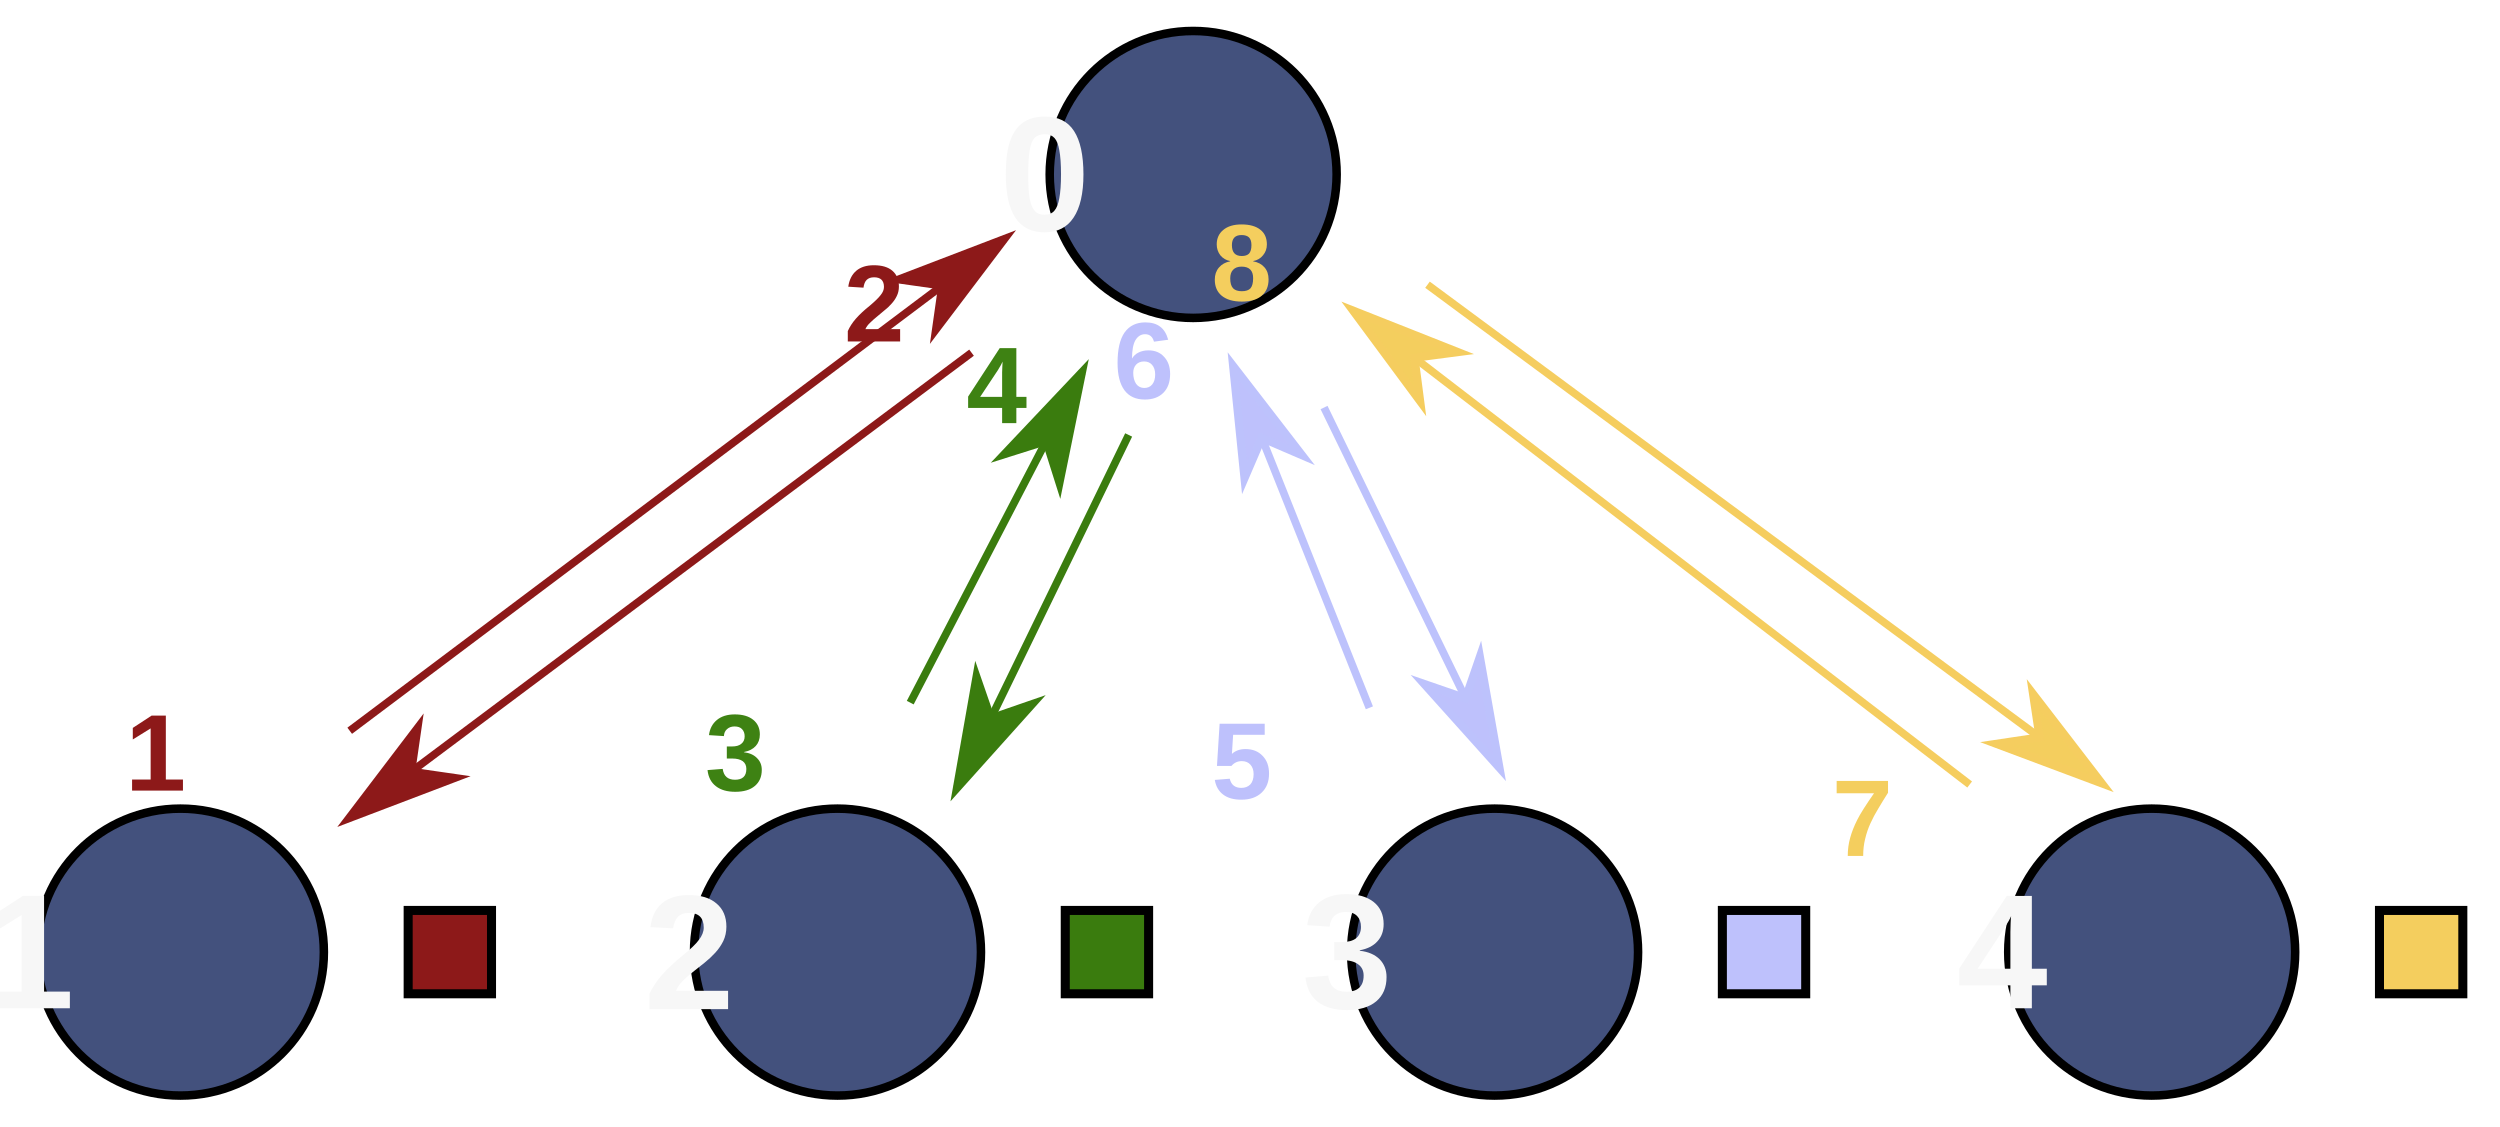
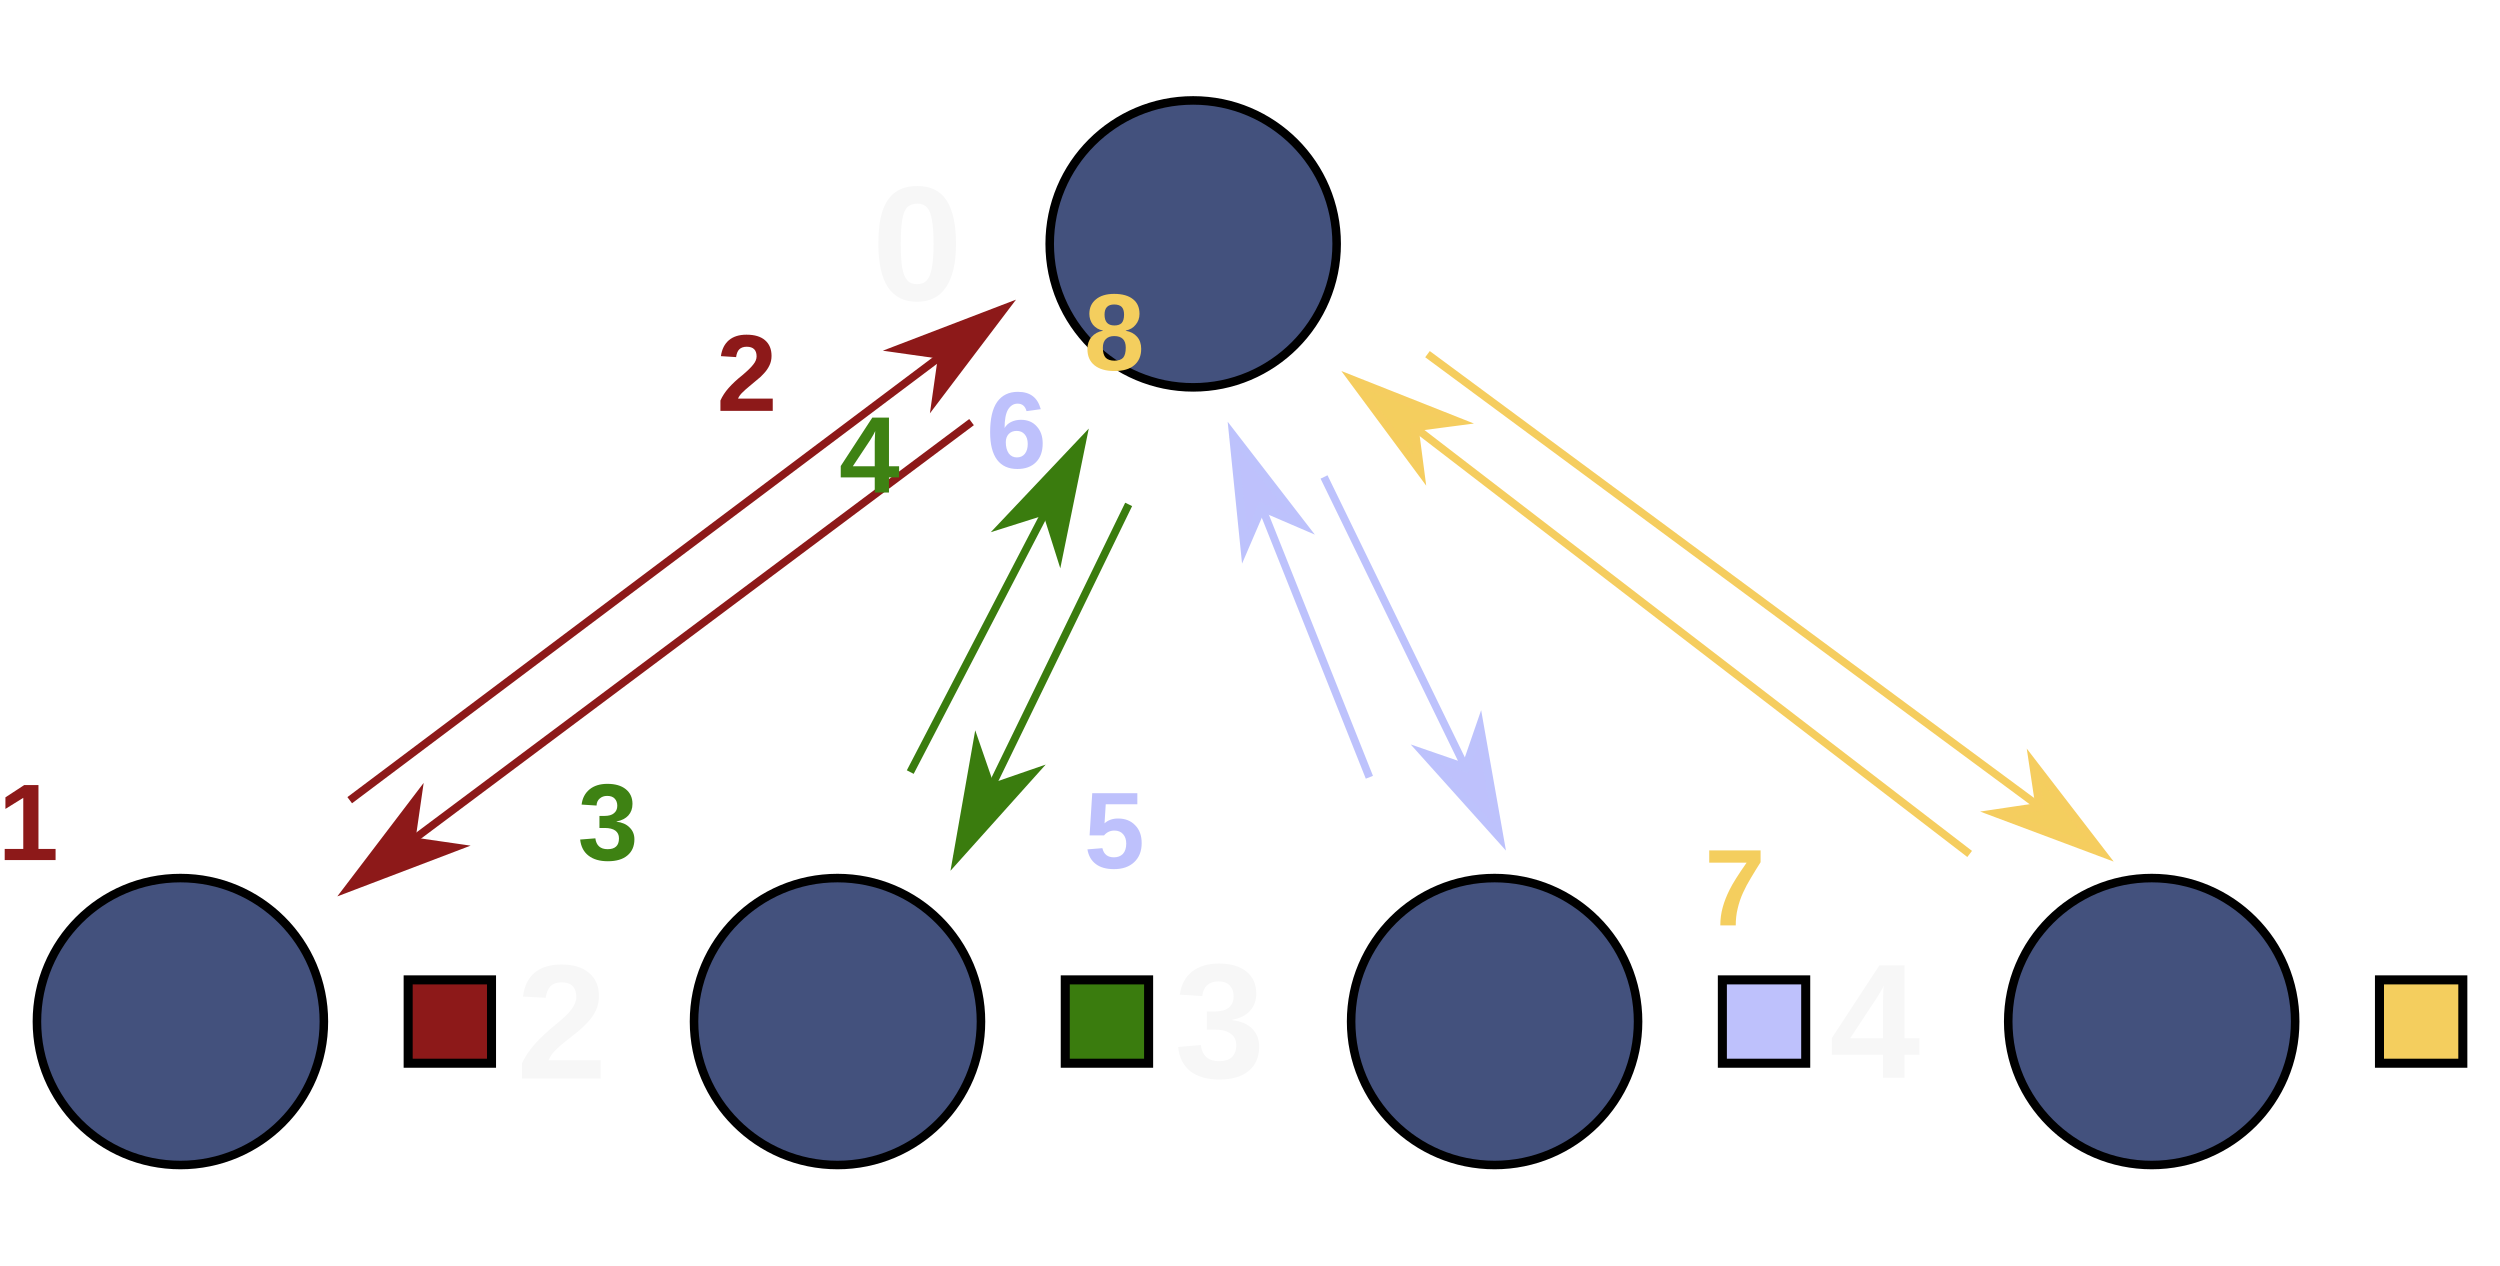
- <svg xmlns="http://www.w3.org/2000/svg" xmlns:ns1="http://www.openswatchbook.org/uri/2009/osb" width="162mm" height="73mm" viewBox="0 0 162 73" version="1.1" id="svg8">
+ <svg xmlns="http://www.w3.org/2000/svg" xmlns:ns1="http://www.openswatchbook.org/uri/2009/osb" width="162mm" height="82mm" viewBox="0 0 162 82" version="1.1" id="svg8">
  <defs id="defs2">
    <marker style="overflow:visible" id="marker3677" refX="0" refY="0" orient="auto">
      <path transform="matrix(0.8,0,0,0.8,10,0)" style="fill:#f4ce5e;fill-opacity:1;fill-rule:evenodd;stroke:#f5cd5f;stroke-width:1pt;stroke-opacity:1" d="M 0,0 5,-5 -12.5,0 5,5 Z" id="path3675" />
    </marker>
    <marker orient="auto" refY="0" refX="0" id="marker3673" style="overflow:visible">
      <path id="path3671" d="M 0,0 5,-5 -12.5,0 5,5 Z" style="fill:#bec1fc;fill-opacity:1;fill-rule:evenodd;stroke:#bdc2fc;stroke-width:1pt;stroke-opacity:1" transform="matrix(0.8,0,0,0.8,10,0)" />
    </marker>
    <marker orient="auto" refY="0" refX="0" id="marker3669" style="overflow:visible">
      <path id="path3667" d="M 0,0 5,-5 -12.5,0 5,5 Z" style="fill:#f4ce5e;fill-opacity:1;fill-rule:evenodd;stroke:#f5cd5f;stroke-width:1pt;stroke-opacity:1" transform="matrix(0.8,0,0,0.8,10,0)" />
    </marker>
    <marker style="overflow:visible" id="marker3663" refX="0" refY="0" orient="auto">
      <path transform="matrix(0.8,0,0,0.8,10,0)" style="fill:#bec1fc;fill-opacity:1;fill-rule:evenodd;stroke:#bdc2fc;stroke-width:1pt;stroke-opacity:1" d="M 0,0 5,-5 -12.5,0 5,5 Z" id="path3661" />
    </marker>
    <marker orient="auto" refY="0" refX="0" id="marker3641" style="overflow:visible">
      <path id="path3639" d="M 0,0 5,-5 -12.5,0 5,5 Z" style="fill:#3a7c0e;fill-opacity:1;fill-rule:evenodd;stroke:#3a7c0e;stroke-width:1pt;stroke-opacity:1" transform="matrix(0.8,0,0,0.8,10,0)" />
    </marker>
    <marker style="overflow:visible" id="marker3631" refX="0" refY="0" orient="auto">
      <path transform="matrix(0.8,0,0,0.8,10,0)" style="fill:#8d1919;fill-opacity:1;fill-rule:evenodd;stroke:#8d1919;stroke-width:1pt;stroke-opacity:1" d="M 0,0 5,-5 -12.5,0 5,5 Z" id="path3629" />
    </marker>
    <marker style="overflow:visible" id="marker13223" refX="0" refY="0" orient="auto">
      <path transform="matrix(0.8,0,0,0.8,10,0)" style="fill:#f4ce5e;fill-opacity:1;fill-rule:evenodd;stroke:#f4ce5e;stroke-width:1pt;stroke-opacity:1" d="M 0,0 5,-5 -12.5,0 5,5 Z" id="path13221" />
    </marker>
    <marker style="overflow:visible" id="marker11427" refX="0" refY="0" orient="auto">
      <path transform="matrix(0.8,0,0,0.8,10,0)" style="fill:#3a7c0e;fill-opacity:1;fill-rule:evenodd;stroke:#3a7c0e;stroke-width:1pt;stroke-opacity:1" d="M 0,0 5,-5 -12.5,0 5,5 Z" id="path11425" />
    </marker>
    <marker style="overflow:visible" id="marker4589" refX="0" refY="0" orient="auto">
      <path transform="scale(-0.6)" d="M 8.719,4.034 -2.207,0.016 8.719,-4.002 c -1.745,2.372 -1.735,5.617 -6e-7,8.035 z" style="fill:#000000;fill-opacity:1;fill-rule:evenodd;stroke:#000000;stroke-width:0.625;stroke-linejoin:round;stroke-opacity:1" id="path4587" />
    </marker>
    <marker orient="auto" refY="0" refX="0" id="Arrow1Send" style="overflow:visible">
      <path id="path948" d="M 0,0 5,-5 -12.5,0 5,5 Z" style="fill:#000000;fill-opacity:1;fill-rule:evenodd;stroke:#000000;stroke-width:1pt;stroke-opacity:1" transform="matrix(-0.2,0,0,-0.2,-1.2,0)" />
    </marker>
    <marker orient="auto" refY="0" refX="0" id="TriangleOutS" style="overflow:visible">
      <path id="path1081" d="M 5.77,0 -2.88,5 V -5 Z" style="fill:#000000;fill-opacity:1;fill-rule:evenodd;stroke:#000000;stroke-width:1pt;stroke-opacity:1" transform="scale(0.2)" />
    </marker>
    <marker orient="auto" refY="0" refX="0" id="marker4029" style="overflow:visible">
      <path id="path4027" style="fill:#000000;fill-opacity:1;fill-rule:evenodd;stroke:#000000;stroke-width:0.625;stroke-linejoin:round;stroke-opacity:1" d="M 8.719,4.034 -2.207,0.016 8.719,-4.002 c -1.745,2.372 -1.735,5.617 -6e-7,8.035 z" transform="scale(-0.6)" />
    </marker>
    <marker orient="auto" refY="0" refX="0" id="marker3953" style="overflow:visible">
      <path id="path3951" d="M 0,0 5,-5 -12.5,0 5,5 Z" style="fill:#000000;fill-opacity:1;fill-rule:evenodd;stroke:#000000;stroke-width:1pt;stroke-opacity:1" transform="matrix(-0.4,0,0,-0.4,-4,0)" />
    </marker>
    <marker orient="auto" refY="0" refX="0" id="Arrow1Mend" style="overflow:visible">
      <path id="path942" d="M 0,0 5,-5 -12.5,0 5,5 Z" style="fill:#000000;fill-opacity:1;fill-rule:evenodd;stroke:#000000;stroke-width:1pt;stroke-opacity:1" transform="matrix(-0.4,0,0,-0.4,-4,0)" />
    </marker>
    <marker orient="auto" refY="0" refX="0" id="Arrow2Mend" style="overflow:visible">
      <path id="path960" style="fill:#000000;fill-opacity:1;fill-rule:evenodd;stroke:#000000;stroke-width:0.625;stroke-linejoin:round;stroke-opacity:1" d="M 8.719,4.034 -2.207,0.016 8.719,-4.002 c -1.745,2.372 -1.735,5.617 -6e-7,8.035 z" transform="scale(-0.6)" />
    </marker>
    <marker style="overflow:visible" id="marker3275" refX="0" refY="0" orient="auto">
      <path transform="matrix(-1.1,0,0,-1.1,-1.1,0)" d="M 8.719,4.034 -2.207,0.016 8.719,-4.002 c -1.745,2.372 -1.735,5.617 -6e-7,8.035 z" style="fill:#000000;fill-opacity:1;fill-rule:evenodd;stroke:#000000;stroke-width:0.625;stroke-linejoin:round;stroke-opacity:1" id="path3273" />
    </marker>
    <marker orient="auto" refY="0" refX="0" id="marker1671" style="overflow:visible">
      <path id="path1669" d="M 0,0 5,-5 -12.5,0 5,5 Z" style="fill:#000000;fill-opacity:1;fill-rule:evenodd;stroke:#000000;stroke-width:1pt;stroke-opacity:1" transform="matrix(-0.8,0,0,-0.8,-10,0)" />
    </marker>
    <marker orient="auto" refY="0" refX="0" id="Arrow1Lstart" style="overflow:visible">
      <path id="path933" d="M 0,0 5,-5 -12.5,0 5,5 Z" style="fill:#000000;fill-opacity:1;fill-rule:evenodd;stroke:#000000;stroke-width:1pt;stroke-opacity:1" transform="matrix(0.8,0,0,0.8,10,0)" />
    </marker>
    <marker orient="auto" refY="0" refX="0" id="marker1273" style="overflow:visible">
      <path id="path1271" d="M 0,0 5,-5 -12.5,0 5,5 Z" style="fill:#000000;fill-opacity:1;fill-rule:evenodd;stroke:#000000;stroke-width:1pt;stroke-opacity:1" transform="matrix(-0.8,0,0,-0.8,-10,0)" />
    </marker>
    <marker orient="auto" refY="0" refX="0" id="TriangleInL" style="overflow:visible">
      <path id="path1066" d="M 5.77,0 -2.88,5 V -5 Z" style="fill:#000000;fill-opacity:1;fill-rule:evenodd;stroke:#000000;stroke-width:1pt;stroke-opacity:1" transform="scale(-0.8)" />
    </marker>
    <marker orient="auto" refY="0" refX="0" id="Arrow1Lend" style="overflow:visible">
      <path id="path936" d="M 0,0 5,-5 -12.5,0 5,5 Z" style="fill:#000000;fill-opacity:1;fill-rule:evenodd;stroke:#000000;stroke-width:1pt;stroke-opacity:1" transform="matrix(-0.8,0,0,-0.8,-10,0)" />
    </marker>
    <marker style="overflow:visible" id="marker6441" refX="0" refY="0" orient="auto">
      <path transform="matrix(0.8,0,0,0.8,10,0)" style="fill:#000000;fill-opacity:1;fill-rule:evenodd;stroke:#000000;stroke-width:1pt;stroke-opacity:1" d="M 0,0 5,-5 -12.5,0 5,5 Z" id="path6439" />
    </marker>
    <marker style="overflow:visible" id="marker5866" refX="0" refY="0" orient="auto">
      <path transform="scale(0.4)" style="fill:#000000;fill-opacity:1;fill-rule:evenodd;stroke:#000000;stroke-width:1pt;stroke-opacity:1" d="M 5.77,0 -2.88,5 V -5 Z" id="path5864" />
    </marker>
    <marker style="overflow:visible" id="marker5862" refX="0" refY="0" orient="auto">
      <path transform="scale(0.4)" style="fill:#000000;fill-opacity:1;fill-rule:evenodd;stroke:#000000;stroke-width:1pt;stroke-opacity:1" d="M 5.77,0 -2.88,5 V -5 Z" id="path5860" />
    </marker>
    <marker style="overflow:visible" id="marker5858" refX="0" refY="0" orient="auto">
      <path transform="scale(0.4)" style="fill:#000000;fill-opacity:1;fill-rule:evenodd;stroke:#000000;stroke-width:1pt;stroke-opacity:1" d="M 5.77,0 -2.88,5 V -5 Z" id="path5856" />
    </marker>
    <marker style="overflow:visible" id="TriangleOutL" refX="0" refY="0" orient="auto">
      <path transform="scale(0.8)" style="fill:#000000;fill-opacity:1;fill-rule:evenodd;stroke:#000000;stroke-width:1pt;stroke-opacity:1" d="M 5.77,0 -2.88,5 V -5 Z" id="path3096" />
    </marker>
    <marker style="overflow:visible" id="TriangleOutM" refX="0" refY="0" orient="auto">
      <path transform="scale(0.4)" style="fill:#000000;fill-opacity:1;fill-rule:evenodd;stroke:#000000;stroke-width:1pt;stroke-opacity:1" d="M 5.77,0 -2.88,5 V -5 Z" id="path3099" />
    </marker>
    <marker style="overflow:visible" id="marker5850" refX="0" refY="0" orient="auto">
      <path transform="matrix(-0.8,0,0,-0.8,-10,0)" style="fill:#000000;fill-opacity:1;fill-rule:evenodd;stroke:#000000;stroke-width:1pt;stroke-opacity:1" d="M 0,0 5,-5 -12.5,0 5,5 Z" id="path5848" />
    </marker>
    <linearGradient ns1:paint="solid" id="linearGradient9526">
      <stop id="stop9524" offset="0" style="stop-color:#ffffff;stop-opacity:1;" />
    </linearGradient>
    <marker orient="auto" refY="0" refX="0" id="marker8080" style="overflow:visible">
      <path id="path8078" d="M 5.77,0 -2.88,5 V -5 Z" style="fill:#000000;fill-opacity:1;fill-rule:evenodd;stroke:#000000;stroke-width:1pt;stroke-opacity:1" transform="scale(0.8)" />
    </marker>
    <marker orient="auto" refY="0" refX="0" id="marker7624" style="overflow:visible">
      <path id="path7622" d="M 5.77,0 -2.88,5 V -5 Z" style="fill:#000000;fill-opacity:1;fill-rule:evenodd;stroke:#000000;stroke-width:1pt;stroke-opacity:1" transform="scale(0.8)" />
    </marker>
    <marker style="overflow:visible" id="Arrow2Lend" refX="0" refY="0" orient="auto">
      <path transform="matrix(-1.1,0,0,-1.1,-1.1,0)" d="M 8.719,4.034 -2.207,0.016 8.719,-4.002 c -1.745,2.372 -1.735,5.617 -6e-7,8.035 z" style="fill:#000000;fill-opacity:1;fill-rule:evenodd;stroke:#000000;stroke-width:0.625;stroke-linejoin:round;stroke-opacity:1" id="path5519" />
    </marker>
    <marker style="overflow:visible" id="Arrow1Lstart-9" refX="0" refY="0" orient="auto">
      <path transform="matrix(0.8,0,0,0.8,10,0)" style="fill:#000000;fill-opacity:1;fill-rule:evenodd;stroke:#000000;stroke-width:1pt;stroke-opacity:1" d="M 0,0 5,-5 -12.5,0 5,5 Z" id="path5498" />
    </marker>
    <marker style="overflow:visible" id="Arrow1Lend-0" refX="0" refY="0" orient="auto">
      <path transform="matrix(-0.8,0,0,-0.8,-10,0)" style="fill:#000000;fill-opacity:1;fill-rule:evenodd;stroke:#000000;stroke-width:1pt;stroke-opacity:1" d="M 0,0 5,-5 -12.5,0 5,5 Z" id="path5501" />
    </marker>
    <linearGradient ns1:paint="solid" id="linearGradient4715">
      <stop id="stop4713" offset="0" style="stop-color:#000000;stop-opacity:1;" />
    </linearGradient>
    <marker orient="auto" refY="0" refX="0" id="marker3397" style="overflow:visible">
      <path id="path3395" d="M 0,0 5,-5 -12.5,0 5,5 Z" style="fill:#000000;fill-opacity:1;fill-rule:evenodd;stroke:#000000;stroke-width:1pt;stroke-opacity:1" transform="matrix(0.8,0,0,0.8,10,0)" />
    </marker>
    <marker style="overflow:visible" id="marker3393" refX="0" refY="0" orient="auto">
      <path transform="matrix(0.8,0,0,0.8,10,0)" style="fill:#000000;fill-opacity:1;fill-rule:evenodd;stroke:#000000;stroke-width:1pt;stroke-opacity:1" d="M 0,0 5,-5 -12.5,0 5,5 Z" id="path3391" />
    </marker>
    <marker orient="auto" refY="0" refX="0" id="marker3217" style="overflow:visible">
      <path id="path2954" d="M 0,0 5,-5 -12.5,0 5,5 Z" style="fill:#8d1919;fill-opacity:1;fill-rule:evenodd;stroke:#8d1919;stroke-width:1pt;stroke-opacity:1" transform="matrix(0.8,0,0,0.8,10,0)" />
    </marker>
    <marker style="overflow:visible" id="marker8080-7" refX="0" refY="0" orient="auto">
      <path transform="scale(0.8)" style="fill:#000000;fill-opacity:1;fill-rule:evenodd;stroke:#000000;stroke-width:1pt;stroke-opacity:1" d="M 5.77,0 -2.88,5 V -5 Z" id="path8078-7" />
    </marker>
    <marker style="overflow:visible" id="marker7624-2" refX="0" refY="0" orient="auto">
      <path transform="scale(0.8)" style="fill:#000000;fill-opacity:1;fill-rule:evenodd;stroke:#000000;stroke-width:1pt;stroke-opacity:1" d="M 5.77,0 -2.88,5 V -5 Z" id="path7622-0" />
    </marker>
    <marker orient="auto" refY="0" refX="0" id="Arrow2Lend-9" style="overflow:visible">
      <path id="path5519-0" style="fill:#000000;fill-opacity:1;fill-rule:evenodd;stroke:#000000;stroke-width:0.625;stroke-linejoin:round;stroke-opacity:1" d="M 8.719,4.034 -2.207,0.016 8.719,-4.002 c -1.745,2.372 -1.735,5.617 -6e-7,8.035 z" transform="matrix(-1.1,0,0,-1.1,-1.1,0)" />
    </marker>
    <marker orient="auto" refY="0" refX="0" id="Arrow1Lstart-7" style="overflow:visible">
      <path id="path5498-1" d="M 0,0 5,-5 -12.5,0 5,5 Z" style="fill:#000000;fill-opacity:1;fill-rule:evenodd;stroke:#000000;stroke-width:1pt;stroke-opacity:1" transform="matrix(0.8,0,0,0.8,10,0)" />
    </marker>
    <marker orient="auto" refY="0" refX="0" id="Arrow1Lend-6" style="overflow:visible">
      <path id="path5501-0" d="M 0,0 5,-5 -12.5,0 5,5 Z" style="fill:#000000;fill-opacity:1;fill-rule:evenodd;stroke:#000000;stroke-width:1pt;stroke-opacity:1" transform="matrix(-0.8,0,0,-0.8,-10,0)" />
    </marker>
  </defs>
-   <g id="layer1" transform="translate(0,-224)">
-     <g id="g8753">
-       <circle r="9.297" cy="235.304" cx="77.318" id="path94" style="opacity:1;fill:#43517d;fill-opacity:1;stroke:#000000;stroke-width:0.554;stroke-opacity:1" />
-       <circle style="opacity:1;fill:#43517d;fill-opacity:1;stroke:#000000;stroke-width:0.554;stroke-opacity:1" id="circle102" cx="11.69" cy="285.696" r="9.297" />
-       <rect style="opacity:1;fill:#8d1919;fill-opacity:1;stroke:#000000;stroke-width:0.586;stroke-opacity:1" id="rect104" width="5.401" height="5.401" x="26.449" y="282.996" />
-       <circle r="9.297" cy="285.696" cx="54.27" id="circle108" style="opacity:1;fill:#43517d;fill-opacity:1;stroke:#000000;stroke-width:0.554;stroke-opacity:1" />
-       <rect y="282.996" x="69.029" height="5.401" width="5.401" id="rect110" style="opacity:1;fill:#3a7c0e;fill-opacity:1;stroke:#000000;stroke-width:0.586;stroke-opacity:1" />
-       <circle style="opacity:1;fill:#43517d;fill-opacity:1;stroke:#000000;stroke-width:0.554;stroke-opacity:1" id="circle114" cx="96.85" cy="285.696" r="9.297" />
-       <rect style="opacity:1;fill:#bec1fc;fill-opacity:1;stroke:#000000;stroke-width:0.586;stroke-opacity:1" id="rect116" width="5.401" height="5.401" x="111.609" y="282.996" />
-       <circle r="9.297" cy="285.696" cx="139.43" id="circle120" style="opacity:1;fill:#43517d;fill-opacity:1;stroke:#000000;stroke-width:0.554;stroke-opacity:1" />
-       <rect y="282.996" x="154.19" height="5.401" width="5.401" id="rect122" style="opacity:1;fill:#f4ce5e;fill-opacity:1;stroke:#000000;stroke-width:0.586;stroke-opacity:1" />
-       <text id="text13647" y="238.947" x="77.328" style="font-style:normal;font-weight:normal;font-size:10.583px;line-height:1.25;font-family:sans-serif;letter-spacing:0px;word-spacing:0px;fill:#f7f7f7;fill-opacity:1;stroke:none;stroke-width:0.265" xml:space="preserve">
-         <tspan id="tspan13645" style="font-style:normal;font-variant:normal;font-weight:bold;font-stretch:normal;font-size:10.583px;font-family:Arial;-inkscape-font-specification:'Arial, Bold';font-variant-ligatures:normal;font-variant-caps:normal;font-variant-numeric:normal;font-feature-settings:normal;text-align:center;writing-mode:lr-tb;text-anchor:middle;fill:#f7f7f7;fill-opacity:1;stroke-width:0.265" y="238.947" x="77.328">0</tspan>
-       </text>
-       <text xml:space="preserve" style="font-style:normal;font-weight:normal;font-size:10.583px;line-height:1.25;font-family:sans-serif;letter-spacing:0px;word-spacing:0px;fill:#f7f7f7;fill-opacity:1;stroke:none;stroke-width:0.265" x="11.507" y="289.337" id="text13651">
-         <tspan x="11.507" y="289.337" style="font-style:normal;font-variant:normal;font-weight:bold;font-stretch:normal;font-size:10.583px;font-family:Arial;-inkscape-font-specification:'Arial, Bold';font-variant-ligatures:normal;font-variant-caps:normal;font-variant-numeric:normal;font-feature-settings:normal;text-align:center;writing-mode:lr-tb;text-anchor:middle;fill:#f7f7f7;fill-opacity:1;stroke-width:0.265" id="tspan13649">1</tspan>
-       </text>
-       <text id="text13655" y="289.391" x="54.301" style="font-style:normal;font-weight:normal;font-size:10.583px;line-height:1.25;font-family:sans-serif;letter-spacing:0px;word-spacing:0px;fill:#f7f7f7;fill-opacity:1;stroke:none;stroke-width:0.265" xml:space="preserve">
-         <tspan id="tspan13653" style="font-style:normal;font-variant:normal;font-weight:bold;font-stretch:normal;font-size:10.583px;font-family:Arial;-inkscape-font-specification:'Arial, Bold';font-variant-ligatures:normal;font-variant-caps:normal;font-variant-numeric:normal;font-feature-settings:normal;text-align:center;writing-mode:lr-tb;text-anchor:middle;fill:#f7f7f7;fill-opacity:1;stroke-width:0.265" y="289.391" x="54.301">2</tspan>
-       </text>
-       <text xml:space="preserve" style="font-style:normal;font-weight:normal;font-size:10.583px;line-height:1.25;font-family:sans-serif;letter-spacing:0px;word-spacing:0px;fill:#f7f7f7;fill-opacity:1;stroke:none;stroke-width:0.265" x="96.923" y="289.332" id="text13659">
-         <tspan x="96.923" y="289.332" style="font-style:normal;font-variant:normal;font-weight:bold;font-stretch:normal;font-size:10.583px;font-family:Arial;-inkscape-font-specification:'Arial, Bold';font-variant-ligatures:normal;font-variant-caps:normal;font-variant-numeric:normal;font-feature-settings:normal;text-align:center;writing-mode:lr-tb;text-anchor:middle;fill:#f7f7f7;fill-opacity:1;stroke-width:0.265" id="tspan13657">3</tspan>
-       </text>
-       <text id="text13663" y="289.337" x="139.381" style="font-style:normal;font-weight:normal;font-size:10.583px;line-height:1.25;font-family:sans-serif;letter-spacing:0px;word-spacing:0px;fill:#f7f7f7;fill-opacity:1;stroke:none;stroke-width:0.265" xml:space="preserve">
-         <tspan id="tspan13661" style="font-style:normal;font-variant:normal;font-weight:bold;font-stretch:normal;font-size:10.583px;font-family:Arial;-inkscape-font-specification:'Arial, Bold';font-variant-ligatures:normal;font-variant-caps:normal;font-variant-numeric:normal;font-feature-settings:normal;text-align:center;writing-mode:lr-tb;text-anchor:middle;fill:#f7f7f7;fill-opacity:1;stroke-width:0.265" y="289.337" x="139.381">4</tspan>
-       </text>
-       <g transform="rotate(-3.622611,43.84781,258.2527)" id="g3635">
-         <path style="fill:none;stroke:#8d1919;stroke-width:0.5;stroke-linecap:butt;stroke-linejoin:miter;stroke-miterlimit:4;stroke-dasharray:none;stroke-opacity:1;marker-start:url(#marker3217)" d="M 21.492,275.627 63.638,248.083" id="path2952" />
-         <path id="path3627" d="m 66.204,240.878 -44.328,29.11" style="fill:none;stroke:#8d1919;stroke-width:0.5;stroke-linecap:butt;stroke-linejoin:miter;stroke-miterlimit:4;stroke-dasharray:none;stroke-opacity:1;marker-start:url(#marker3631)" />
+   <g id="layer1" transform="translate(0,-215)">
+     <g id="g10859" transform="translate(0,-2)">
+       <g transform="translate(0,-2.499985)" id="g9303">
+         <g id="g9009">
+           <g id="g8753">
+             <circle style="opacity:1;fill:#43517d;fill-opacity:1;stroke:#000000;stroke-width:0.554;stroke-opacity:1" id="path94" cx="77.318" cy="235.304" r="9.297" />
+             <circle r="9.297" cy="285.696" cx="11.69" id="circle102" style="opacity:1;fill:#43517d;fill-opacity:1;stroke:#000000;stroke-width:0.554;stroke-opacity:1" />
+             <rect y="282.996" x="26.449" height="5.401" width="5.401" id="rect104" style="opacity:1;fill:#8d1919;fill-opacity:1;stroke:#000000;stroke-width:0.586;stroke-opacity:1" />
+             <circle style="opacity:1;fill:#43517d;fill-opacity:1;stroke:#000000;stroke-width:0.554;stroke-opacity:1" id="circle108" cx="54.27" cy="285.696" r="9.297" />
+             <rect style="opacity:1;fill:#3a7c0e;fill-opacity:1;stroke:#000000;stroke-width:0.586;stroke-opacity:1" id="rect110" width="5.401" height="5.401" x="69.029" y="282.996" />
+             <circle r="9.297" cy="285.696" cx="96.85" id="circle114" style="opacity:1;fill:#43517d;fill-opacity:1;stroke:#000000;stroke-width:0.554;stroke-opacity:1" />
+             <rect y="282.996" x="111.609" height="5.401" width="5.401" id="rect116" style="opacity:1;fill:#bec1fc;fill-opacity:1;stroke:#000000;stroke-width:0.586;stroke-opacity:1" />
+             <circle style="opacity:1;fill:#43517d;fill-opacity:1;stroke:#000000;stroke-width:0.554;stroke-opacity:1" id="circle120" cx="139.43" cy="285.696" r="9.297" />
+             <rect style="opacity:1;fill:#f4ce5e;fill-opacity:1;stroke:#000000;stroke-width:0.586;stroke-opacity:1" id="rect122" width="5.401" height="5.401" x="154.19" y="282.996" />
+             <text xml:space="preserve" style="font-style:normal;font-weight:normal;font-size:10.583px;line-height:1.25;font-family:sans-serif;letter-spacing:0px;word-spacing:0px;fill:#f7f7f7;fill-opacity:1;stroke:none;stroke-width:0.265" x="77.328" y="238.947" id="text13647">
+               <tspan x="77.328" y="238.947" style="font-style:normal;font-variant:normal;font-weight:bold;font-stretch:normal;font-size:10.583px;font-family:Arial;-inkscape-font-specification:'Arial, Bold';font-variant-ligatures:normal;font-variant-caps:normal;font-variant-numeric:normal;font-feature-settings:normal;text-align:center;writing-mode:lr-tb;text-anchor:middle;fill:#f7f7f7;fill-opacity:1;stroke-width:0.265" id="tspan13645">0</tspan>
+             </text>
+             <text id="text13651" y="289.337" x="11.507" style="font-style:normal;font-weight:normal;font-size:10.583px;line-height:1.25;font-family:sans-serif;letter-spacing:0px;word-spacing:0px;fill:#f7f7f7;fill-opacity:1;stroke:none;stroke-width:0.265" xml:space="preserve">
+               <tspan id="tspan13649" style="font-style:normal;font-variant:normal;font-weight:bold;font-stretch:normal;font-size:10.583px;font-family:Arial;-inkscape-font-specification:'Arial, Bold';font-variant-ligatures:normal;font-variant-caps:normal;font-variant-numeric:normal;font-feature-settings:normal;text-align:center;writing-mode:lr-tb;text-anchor:middle;fill:#f7f7f7;fill-opacity:1;stroke-width:0.265" y="289.337" x="11.507">1</tspan>
+             </text>
+             <text xml:space="preserve" style="font-style:normal;font-weight:normal;font-size:10.583px;line-height:1.25;font-family:sans-serif;letter-spacing:0px;word-spacing:0px;fill:#f7f7f7;fill-opacity:1;stroke:none;stroke-width:0.265" x="54.301" y="289.391" id="text13655">
+               <tspan x="54.301" y="289.391" style="font-style:normal;font-variant:normal;font-weight:bold;font-stretch:normal;font-size:10.583px;font-family:Arial;-inkscape-font-specification:'Arial, Bold';font-variant-ligatures:normal;font-variant-caps:normal;font-variant-numeric:normal;font-feature-settings:normal;text-align:center;writing-mode:lr-tb;text-anchor:middle;fill:#f7f7f7;fill-opacity:1;stroke-width:0.265" id="tspan13653">2</tspan>
+             </text>
+             <text id="text13659" y="289.332" x="96.923" style="font-style:normal;font-weight:normal;font-size:10.583px;line-height:1.25;font-family:sans-serif;letter-spacing:0px;word-spacing:0px;fill:#f7f7f7;fill-opacity:1;stroke:none;stroke-width:0.265" xml:space="preserve">
+               <tspan id="tspan13657" style="font-style:normal;font-variant:normal;font-weight:bold;font-stretch:normal;font-size:10.583px;font-family:Arial;-inkscape-font-specification:'Arial, Bold';font-variant-ligatures:normal;font-variant-caps:normal;font-variant-numeric:normal;font-feature-settings:normal;text-align:center;writing-mode:lr-tb;text-anchor:middle;fill:#f7f7f7;fill-opacity:1;stroke-width:0.265" y="289.332" x="96.923">3</tspan>
+             </text>
+             <text xml:space="preserve" style="font-style:normal;font-weight:normal;font-size:10.583px;line-height:1.25;font-family:sans-serif;letter-spacing:0px;word-spacing:0px;fill:#f7f7f7;fill-opacity:1;stroke:none;stroke-width:0.265" x="139.381" y="289.337" id="text13663">
+               <tspan x="139.381" y="289.337" style="font-style:normal;font-variant:normal;font-weight:bold;font-stretch:normal;font-size:10.583px;font-family:Arial;-inkscape-font-specification:'Arial, Bold';font-variant-ligatures:normal;font-variant-caps:normal;font-variant-numeric:normal;font-feature-settings:normal;text-align:center;writing-mode:lr-tb;text-anchor:middle;fill:#f7f7f7;fill-opacity:1;stroke-width:0.265" id="tspan13661">4</tspan>
+             </text>
+             <g id="g3635" transform="rotate(-3.622611,43.84781,258.2527)">
+               <path id="path2952" d="M 21.492,275.627 63.638,248.083" style="fill:none;stroke:#8d1919;stroke-width:0.5;stroke-linecap:butt;stroke-linejoin:miter;stroke-miterlimit:4;stroke-dasharray:none;stroke-opacity:1;marker-start:url(#marker3217)" />
+               <path style="fill:none;stroke:#8d1919;stroke-width:0.5;stroke-linecap:butt;stroke-linejoin:miter;stroke-miterlimit:4;stroke-dasharray:none;stroke-opacity:1;marker-start:url(#marker3631)" d="m 66.204,240.878 -44.328,29.11" id="path3627" />
+             </g>
+             <path id="path11423" d="m 62.016,275.053 11.121,-22.868" style="fill:none;stroke:#3a7c0e;stroke-width:0.5;stroke-linecap:butt;stroke-linejoin:miter;stroke-miterlimit:4;stroke-dasharray:none;stroke-opacity:1;marker-start:url(#marker11427)" />
+             <path style="fill:none;stroke:#3a7c0e;stroke-width:0.5;stroke-linecap:butt;stroke-linejoin:miter;stroke-miterlimit:4;stroke-dasharray:none;stroke-opacity:1;marker-start:url(#marker3641)" d="M 70.105,248.133 58.984,269.531" id="path3637" />
+             <path id="path3647" d="M 136.188,274.755 92.501,242.449" style="fill:#f4ce5e;stroke:#f5cd5f;stroke-width:0.5;stroke-linecap:butt;stroke-linejoin:miter;stroke-miterlimit:4;stroke-dasharray:none;stroke-opacity:1;marker-start:url(#marker3677)" />
+             <path style="fill:#f4ce5e;stroke:#f5cd5f;stroke-width:0.5;stroke-linecap:butt;stroke-linejoin:miter;stroke-miterlimit:4;stroke-dasharray:none;stroke-opacity:1;marker-start:url(#marker3669)" d="m 87.689,244.134 39.945,30.702" id="path3649" />
+             <path style="fill:#bec1fc;stroke:#bdc2fc;stroke-width:0.5;stroke-linecap:butt;stroke-linejoin:miter;stroke-miterlimit:4;stroke-dasharray:none;stroke-opacity:1;marker-start:url(#marker3673)" d="M 97.161,273.746 85.798,250.407" id="path3653" />
+             <path id="path3655" d="m 79.912,247.73 8.824,22.136" style="fill:#bec1fc;stroke:#bdc2fc;stroke-width:0.5;stroke-linecap:butt;stroke-linejoin:miter;stroke-miterlimit:4;stroke-dasharray:none;stroke-opacity:1;marker-start:url(#marker3663)" />
+             <text xml:space="preserve" style="font-style:normal;font-weight:normal;font-size:10.583px;line-height:1.25;font-family:sans-serif;letter-spacing:0px;word-spacing:0px;fill:#8d1919;fill-opacity:1;stroke:none;stroke-width:0.265" x="19.716" y="275.231" id="text3683">
+               <tspan x="19.716" y="275.231" style="font-style:normal;font-variant:normal;font-weight:bold;font-stretch:normal;font-size:7.056px;font-family:Arial;-inkscape-font-specification:'Arial, Bold';font-variant-ligatures:normal;font-variant-caps:normal;font-variant-numeric:normal;font-feature-settings:normal;text-align:center;writing-mode:lr-tb;text-anchor:middle;fill:#8d1919;fill-opacity:1;stroke-width:0.265" id="tspan3681">1</tspan>
+             </text>
+             <text id="text3689" y="246.127" x="66.283" style="font-style:normal;font-weight:normal;font-size:10.583px;line-height:1.25;font-family:sans-serif;letter-spacing:0px;word-spacing:0px;fill:#8d1919;fill-opacity:1;stroke:none;stroke-width:0.265" xml:space="preserve">
+               <tspan id="tspan3687" style="font-style:normal;font-variant:normal;font-weight:bold;font-stretch:normal;font-size:7.056px;font-family:Arial;-inkscape-font-specification:'Arial, Bold';font-variant-ligatures:normal;font-variant-caps:normal;font-variant-numeric:normal;font-feature-settings:normal;text-align:center;writing-mode:lr-tb;text-anchor:middle;fill:#8d1919;fill-opacity:1;stroke-width:0.265" y="246.127" x="66.283">2</tspan>
+             </text>
+             <text xml:space="preserve" style="font-style:normal;font-weight:normal;font-size:10.583px;line-height:1.25;font-family:sans-serif;letter-spacing:0px;word-spacing:0px;fill:#3e8213;fill-opacity:1;stroke:none;stroke-width:0.265" x="74.22" y="251.419" id="text3693">
+               <tspan x="74.22" y="251.419" style="font-style:normal;font-variant:normal;font-weight:bold;font-stretch:normal;font-size:7.056px;font-family:Arial;-inkscape-font-specification:'Arial, Bold';font-variant-ligatures:normal;font-variant-caps:normal;font-variant-numeric:normal;font-feature-settings:normal;text-align:center;writing-mode:lr-tb;text-anchor:middle;fill:#3e8213;fill-opacity:1;stroke-width:0.265" id="tspan3691">4</tspan>
+             </text>
+             <text id="text3697" y="249.831" x="83.745" style="font-style:normal;font-weight:normal;font-size:10.583px;line-height:1.25;font-family:sans-serif;letter-spacing:0px;word-spacing:0px;fill:#bec1fc;fill-opacity:1;stroke:none;stroke-width:0.265" xml:space="preserve">
+               <tspan id="tspan3695" style="font-style:normal;font-variant:normal;font-weight:bold;font-stretch:normal;font-size:7.056px;font-family:Arial;-inkscape-font-specification:'Arial, Bold';font-variant-ligatures:normal;font-variant-caps:normal;font-variant-numeric:normal;font-feature-settings:normal;text-align:center;writing-mode:lr-tb;text-anchor:middle;fill:#bec1fc;fill-opacity:1;stroke-width:0.265" y="249.831" x="83.745">6</tspan>
+             </text>
+             <text xml:space="preserve" style="font-style:normal;font-weight:normal;font-size:10.583px;line-height:1.25;font-family:sans-serif;letter-spacing:0px;word-spacing:0px;fill:#f4ce5e;fill-opacity:1;stroke:none;stroke-width:0.265" x="90.095" y="243.481" id="text3701">
+               <tspan x="90.095" y="243.481" style="font-style:normal;font-variant:normal;font-weight:bold;font-stretch:normal;font-size:7.056px;font-family:Arial;-inkscape-font-specification:'Arial, Bold';font-variant-ligatures:normal;font-variant-caps:normal;font-variant-numeric:normal;font-feature-settings:normal;text-align:center;writing-mode:lr-tb;text-anchor:middle;fill:#f4ce5e;fill-opacity:1;stroke-width:0.265" id="tspan3699">8</tspan>
+             </text>
+             <text id="text3705" y="275.231" x="57.287" style="font-style:normal;font-weight:normal;font-size:10.583px;line-height:1.25;font-family:sans-serif;letter-spacing:0px;word-spacing:0px;fill:#3e8213;fill-opacity:1;stroke:none;stroke-width:0.265" xml:space="preserve">
+               <tspan id="tspan3703" style="font-style:normal;font-variant:normal;font-weight:bold;font-stretch:normal;font-size:7.056px;font-family:Arial;-inkscape-font-specification:'Arial, Bold';font-variant-ligatures:normal;font-variant-caps:normal;font-variant-numeric:normal;font-feature-settings:normal;text-align:center;writing-mode:lr-tb;text-anchor:middle;fill:#3e8213;fill-opacity:1;stroke-width:0.265" y="275.231" x="57.287">3</tspan>
+             </text>
+             <text xml:space="preserve" style="font-style:normal;font-weight:normal;font-size:10.583px;line-height:1.25;font-family:sans-serif;letter-spacing:0px;word-spacing:0px;fill:#bec1fc;fill-opacity:1;stroke:none;stroke-width:0.265" x="90.095" y="275.76" id="text3709">
+               <tspan x="90.095" y="275.76" style="font-style:normal;font-variant:normal;font-weight:bold;font-stretch:normal;font-size:7.056px;font-family:Arial;-inkscape-font-specification:'Arial, Bold';font-variant-ligatures:normal;font-variant-caps:normal;font-variant-numeric:normal;font-feature-settings:normal;text-align:center;writing-mode:lr-tb;text-anchor:middle;fill:#bec1fc;fill-opacity:1;stroke-width:0.265" id="tspan3707">5</tspan>
+             </text>
+             <text id="text3713" y="279.465" x="130.312" style="font-style:normal;font-weight:normal;font-size:10.583px;line-height:1.25;font-family:sans-serif;letter-spacing:0px;word-spacing:0px;fill:#f4ce5e;fill-opacity:1;stroke:none;stroke-width:0.265" xml:space="preserve">
+               <tspan id="tspan3711" style="font-style:normal;font-variant:normal;font-weight:bold;font-stretch:normal;font-size:7.056px;font-family:Arial;-inkscape-font-specification:'Arial, Bold';font-variant-ligatures:normal;font-variant-caps:normal;font-variant-numeric:normal;font-feature-settings:normal;text-align:center;writing-mode:lr-tb;text-anchor:middle;fill:#f4ce5e;fill-opacity:1;stroke-width:0.265" y="279.465" x="130.312">7</tspan>
+             </text>
+           </g>
+         </g>
      </g>
-       <path style="fill:none;stroke:#3a7c0e;stroke-width:0.5;stroke-linecap:butt;stroke-linejoin:miter;stroke-miterlimit:4;stroke-dasharray:none;stroke-opacity:1;marker-start:url(#marker11427)" d="m 62.016,275.053 11.121,-22.868" id="path11423" />
-       <path id="path3637" d="M 70.105,248.133 58.984,269.531" style="fill:none;stroke:#3a7c0e;stroke-width:0.5;stroke-linecap:butt;stroke-linejoin:miter;stroke-miterlimit:4;stroke-dasharray:none;stroke-opacity:1;marker-start:url(#marker3641)" />
-       <path style="fill:#f4ce5e;stroke:#f5cd5f;stroke-width:0.5;stroke-linecap:butt;stroke-linejoin:miter;stroke-miterlimit:4;stroke-dasharray:none;stroke-opacity:1;marker-start:url(#marker3677)" d="M 136.188,274.755 92.501,242.449" id="path3647" />
-       <path id="path3649" d="m 87.689,244.134 39.945,30.702" style="fill:#f4ce5e;stroke:#f5cd5f;stroke-width:0.5;stroke-linecap:butt;stroke-linejoin:miter;stroke-miterlimit:4;stroke-dasharray:none;stroke-opacity:1;marker-start:url(#marker3669)" />
-       <path id="path3653" d="M 97.161,273.746 85.798,250.407" style="fill:#bec1fc;stroke:#bdc2fc;stroke-width:0.5;stroke-linecap:butt;stroke-linejoin:miter;stroke-miterlimit:4;stroke-dasharray:none;stroke-opacity:1;marker-start:url(#marker3673)" />
-       <path style="fill:#bec1fc;stroke:#bdc2fc;stroke-width:0.5;stroke-linecap:butt;stroke-linejoin:miter;stroke-miterlimit:4;stroke-dasharray:none;stroke-opacity:1;marker-start:url(#marker3663)" d="m 79.912,247.73 8.824,22.136" id="path3655" />
-       <text id="text3683" y="275.231" x="19.716" style="font-style:normal;font-weight:normal;font-size:10.583px;line-height:1.25;font-family:sans-serif;letter-spacing:0px;word-spacing:0px;fill:#8d1919;fill-opacity:1;stroke:none;stroke-width:0.265" xml:space="preserve">
-         <tspan id="tspan3681" style="font-style:normal;font-variant:normal;font-weight:bold;font-stretch:normal;font-size:7.056px;font-family:Arial;-inkscape-font-specification:'Arial, Bold';font-variant-ligatures:normal;font-variant-caps:normal;font-variant-numeric:normal;font-feature-settings:normal;text-align:center;writing-mode:lr-tb;text-anchor:middle;fill:#8d1919;fill-opacity:1;stroke-width:0.265" y="275.231" x="19.716">1</tspan>
-       </text>
-       <text xml:space="preserve" style="font-style:normal;font-weight:normal;font-size:10.583px;line-height:1.25;font-family:sans-serif;letter-spacing:0px;word-spacing:0px;fill:#8d1919;fill-opacity:1;stroke:none;stroke-width:0.265" x="66.283" y="246.127" id="text3689">
-         <tspan x="66.283" y="246.127" style="font-style:normal;font-variant:normal;font-weight:bold;font-stretch:normal;font-size:7.056px;font-family:Arial;-inkscape-font-specification:'Arial, Bold';font-variant-ligatures:normal;font-variant-caps:normal;font-variant-numeric:normal;font-feature-settings:normal;text-align:center;writing-mode:lr-tb;text-anchor:middle;fill:#8d1919;fill-opacity:1;stroke-width:0.265" id="tspan3687">2</tspan>
-       </text>
-       <text id="text3693" y="251.419" x="74.22" style="font-style:normal;font-weight:normal;font-size:10.583px;line-height:1.25;font-family:sans-serif;letter-spacing:0px;word-spacing:0px;fill:#3e8213;fill-opacity:1;stroke:none;stroke-width:0.265" xml:space="preserve">
-         <tspan id="tspan3691" style="font-style:normal;font-variant:normal;font-weight:bold;font-stretch:normal;font-size:7.056px;font-family:Arial;-inkscape-font-specification:'Arial, Bold';font-variant-ligatures:normal;font-variant-caps:normal;font-variant-numeric:normal;font-feature-settings:normal;text-align:center;writing-mode:lr-tb;text-anchor:middle;fill:#3e8213;fill-opacity:1;stroke-width:0.265" y="251.419" x="74.22">4</tspan>
-       </text>
-       <text xml:space="preserve" style="font-style:normal;font-weight:normal;font-size:10.583px;line-height:1.25;font-family:sans-serif;letter-spacing:0px;word-spacing:0px;fill:#bec1fc;fill-opacity:1;stroke:none;stroke-width:0.265" x="83.745" y="249.831" id="text3697">
-         <tspan x="83.745" y="249.831" style="font-style:normal;font-variant:normal;font-weight:bold;font-stretch:normal;font-size:7.056px;font-family:Arial;-inkscape-font-specification:'Arial, Bold';font-variant-ligatures:normal;font-variant-caps:normal;font-variant-numeric:normal;font-feature-settings:normal;text-align:center;writing-mode:lr-tb;text-anchor:middle;fill:#bec1fc;fill-opacity:1;stroke-width:0.265" id="tspan3695">6</tspan>
-       </text>
-       <text id="text3701" y="243.481" x="90.095" style="font-style:normal;font-weight:normal;font-size:10.583px;line-height:1.25;font-family:sans-serif;letter-spacing:0px;word-spacing:0px;fill:#f4ce5e;fill-opacity:1;stroke:none;stroke-width:0.265" xml:space="preserve">
-         <tspan id="tspan3699" style="font-style:normal;font-variant:normal;font-weight:bold;font-stretch:normal;font-size:7.056px;font-family:Arial;-inkscape-font-specification:'Arial, Bold';font-variant-ligatures:normal;font-variant-caps:normal;font-variant-numeric:normal;font-feature-settings:normal;text-align:center;writing-mode:lr-tb;text-anchor:middle;fill:#f4ce5e;fill-opacity:1;stroke-width:0.265" y="243.481" x="90.095">8</tspan>
-       </text>
-       <text xml:space="preserve" style="font-style:normal;font-weight:normal;font-size:10.583px;line-height:1.25;font-family:sans-serif;letter-spacing:0px;word-spacing:0px;fill:#3e8213;fill-opacity:1;stroke:none;stroke-width:0.265" x="57.287" y="275.231" id="text3705">
-         <tspan x="57.287" y="275.231" style="font-style:normal;font-variant:normal;font-weight:bold;font-stretch:normal;font-size:7.056px;font-family:Arial;-inkscape-font-specification:'Arial, Bold';font-variant-ligatures:normal;font-variant-caps:normal;font-variant-numeric:normal;font-feature-settings:normal;text-align:center;writing-mode:lr-tb;text-anchor:middle;fill:#3e8213;fill-opacity:1;stroke-width:0.265" id="tspan3703">3</tspan>
-       </text>
-       <text id="text3709" y="275.76" x="90.095" style="font-style:normal;font-weight:normal;font-size:10.583px;line-height:1.25;font-family:sans-serif;letter-spacing:0px;word-spacing:0px;fill:#bec1fc;fill-opacity:1;stroke:none;stroke-width:0.265" xml:space="preserve">
-         <tspan id="tspan3707" style="font-style:normal;font-variant:normal;font-weight:bold;font-stretch:normal;font-size:7.056px;font-family:Arial;-inkscape-font-specification:'Arial, Bold';font-variant-ligatures:normal;font-variant-caps:normal;font-variant-numeric:normal;font-feature-settings:normal;text-align:center;writing-mode:lr-tb;text-anchor:middle;fill:#bec1fc;fill-opacity:1;stroke-width:0.265" y="275.76" x="90.095">5</tspan>
-       </text>
-       <text xml:space="preserve" style="font-style:normal;font-weight:normal;font-size:10.583px;line-height:1.25;font-family:sans-serif;letter-spacing:0px;word-spacing:0px;fill:#f4ce5e;fill-opacity:1;stroke:none;stroke-width:0.265" x="130.312" y="279.465" id="text3713">
-         <tspan x="130.312" y="279.465" style="font-style:normal;font-variant:normal;font-weight:bold;font-stretch:normal;font-size:7.056px;font-family:Arial;-inkscape-font-specification:'Arial, Bold';font-variant-ligatures:normal;font-variant-caps:normal;font-variant-numeric:normal;font-feature-settings:normal;text-align:center;writing-mode:lr-tb;text-anchor:middle;fill:#f4ce5e;fill-opacity:1;stroke-width:0.265" id="tspan3711">7</tspan>
-       </text>
    </g>
  </g>
</svg>
